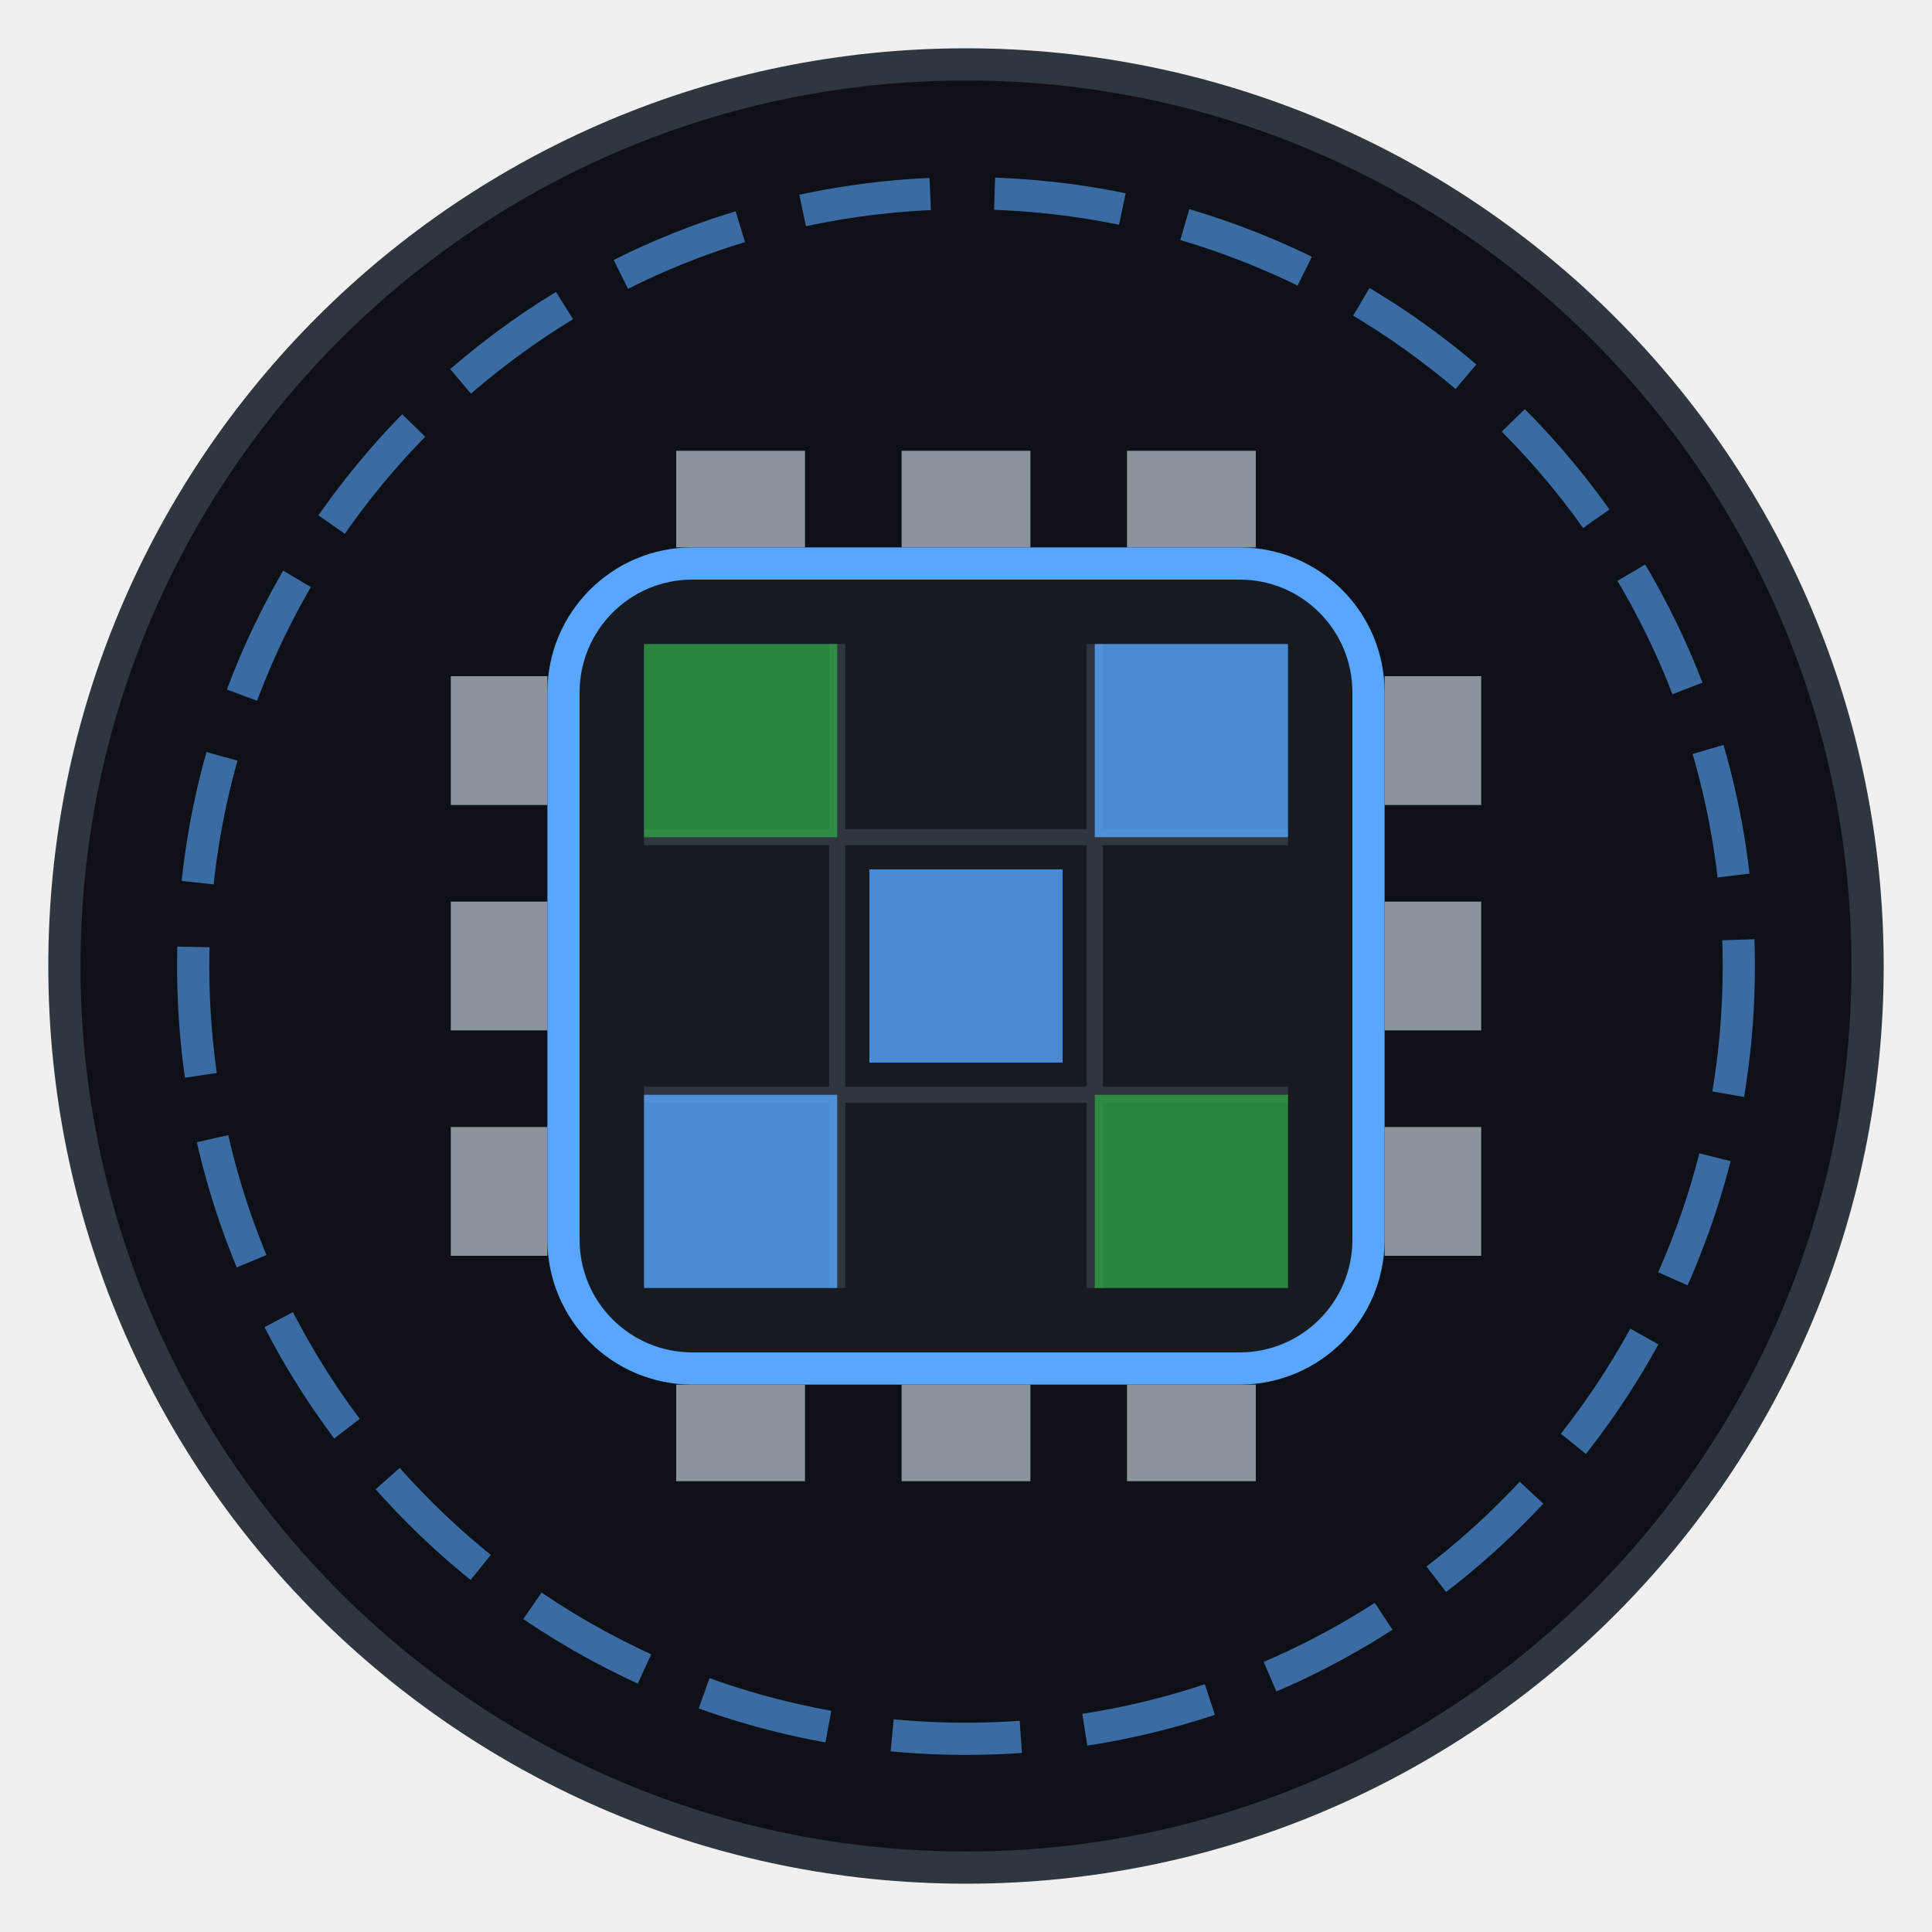
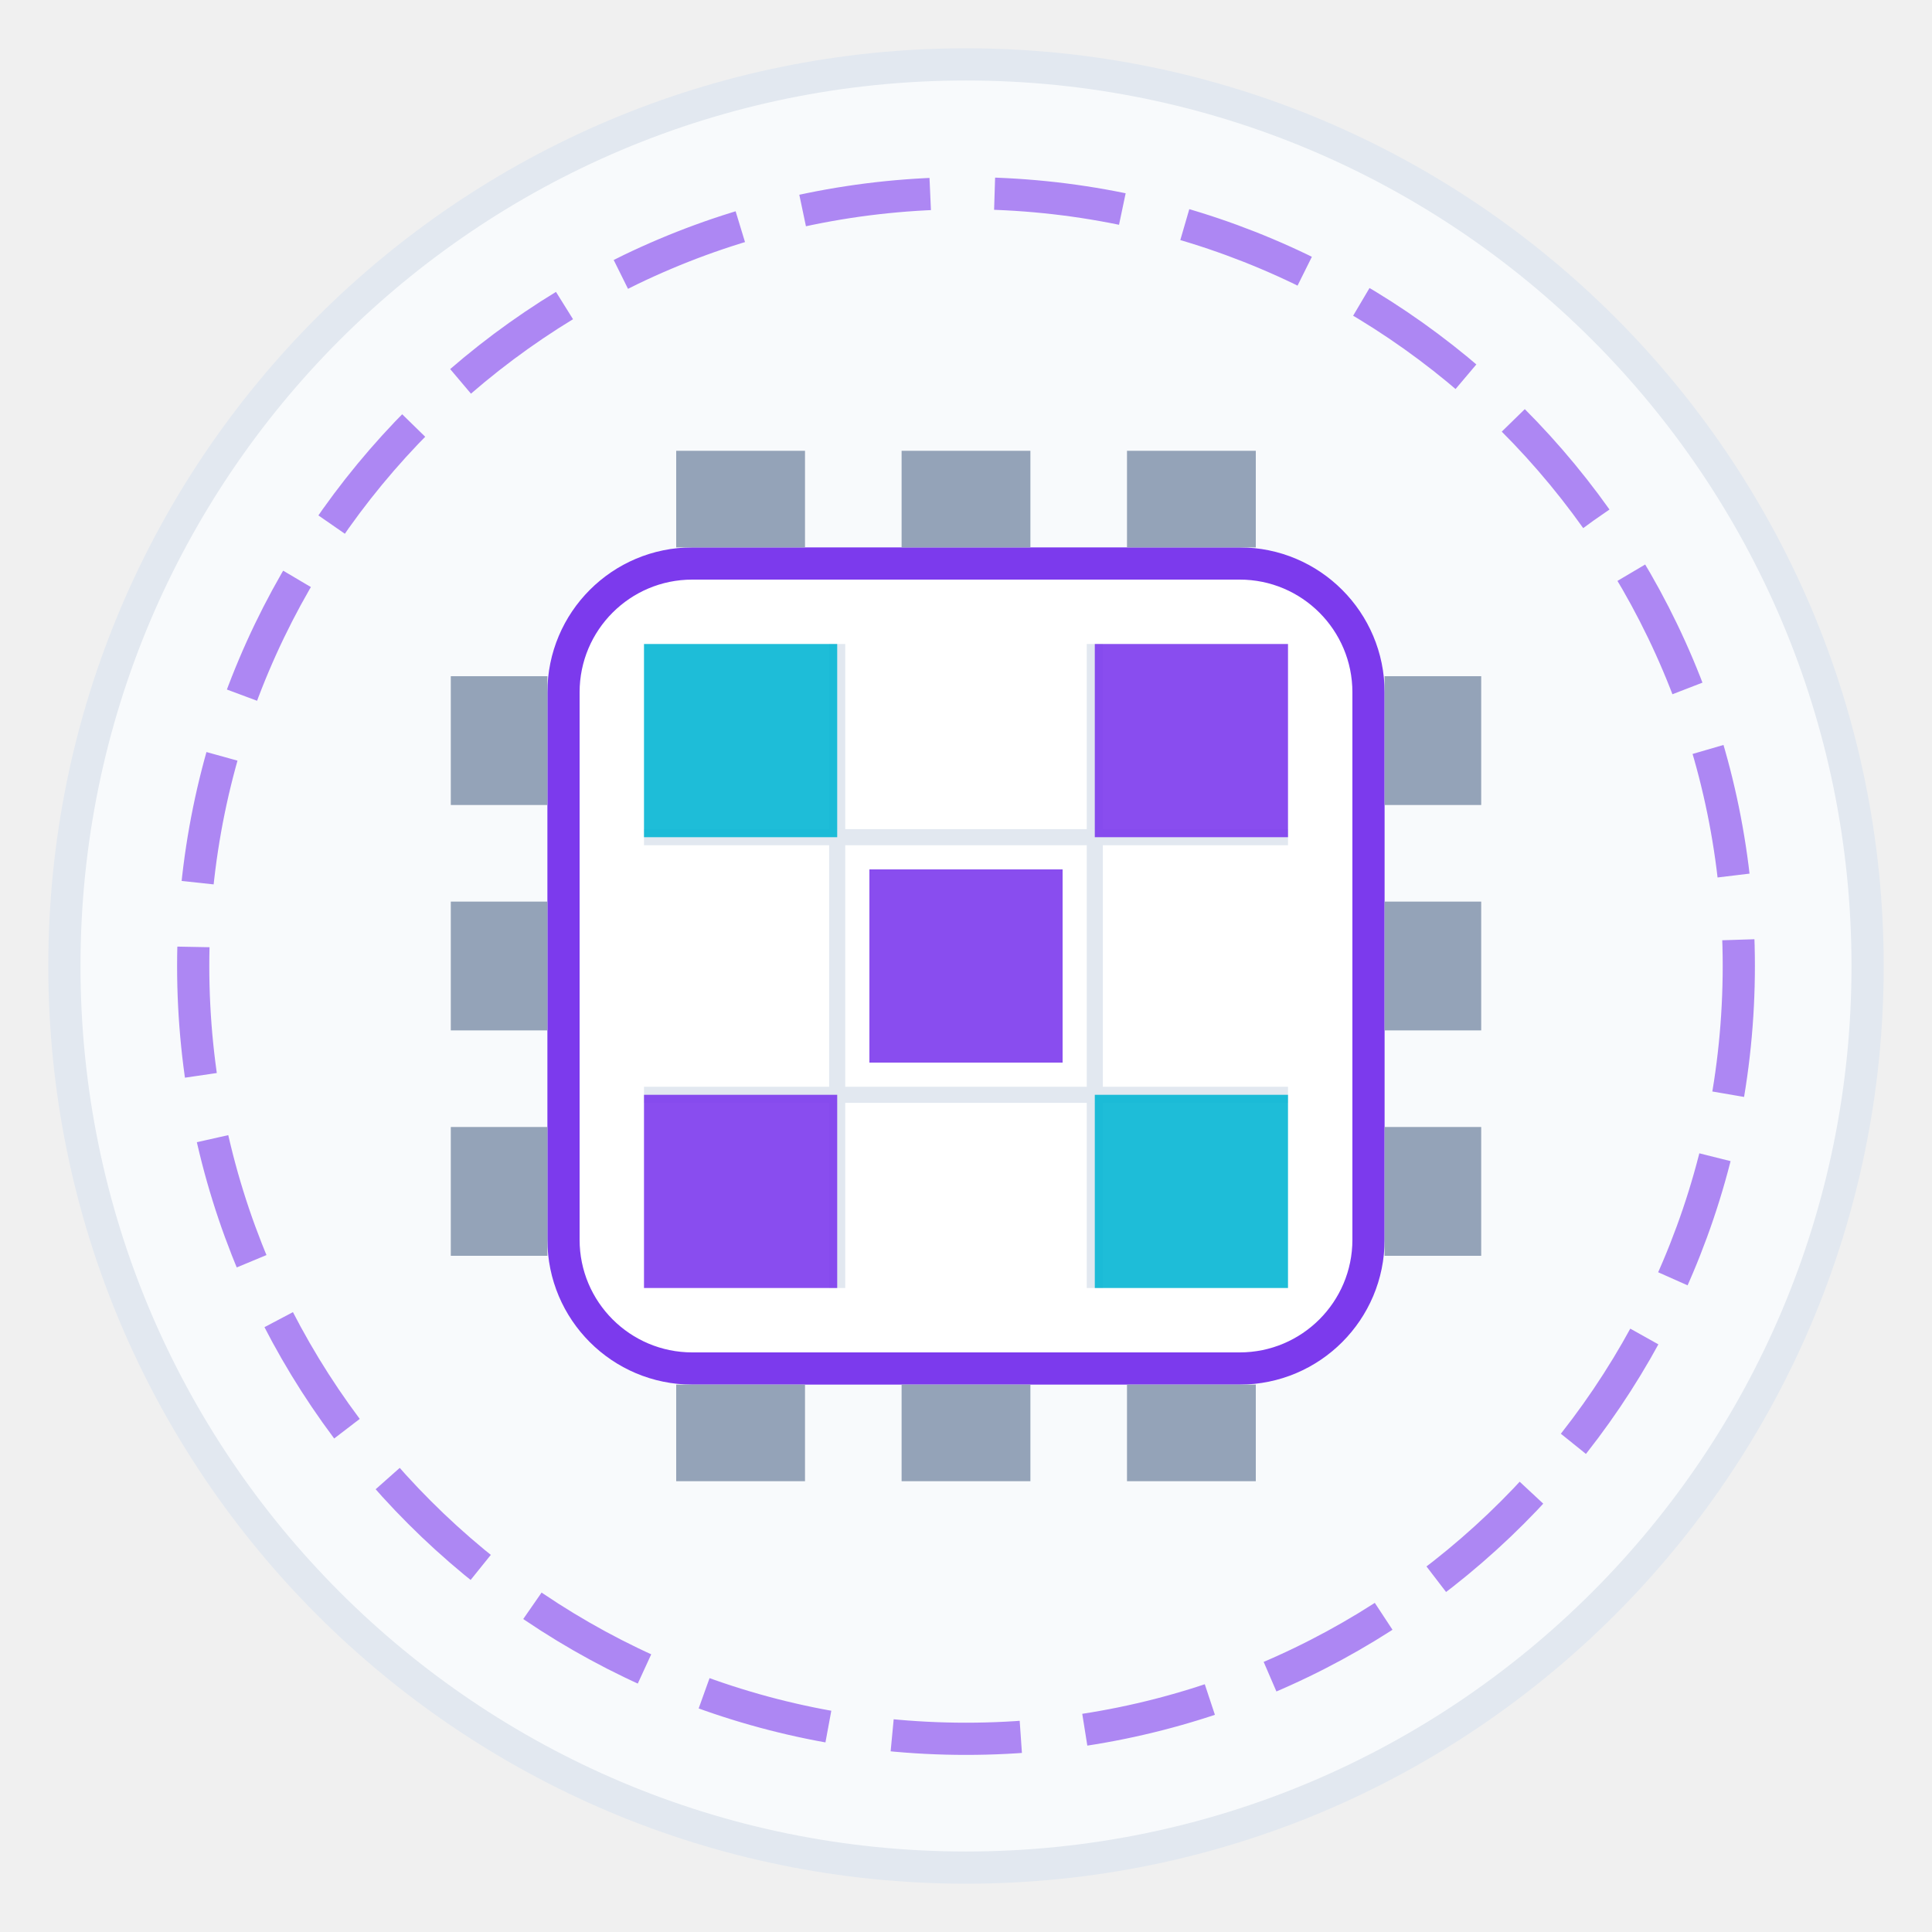
<svg xmlns="http://www.w3.org/2000/svg" width="120" height="120" viewBox="0 0 120 120" fill="none">
-   <circle cx="60" cy="60" r="56" fill="#0d1117" stroke="#30363d" stroke-width="2" />
-   <circle cx="60" cy="60" r="48" stroke="#58a6ff" stroke-width="2" stroke-dasharray="8 4" opacity="0.6" />
-   <rect x="35" y="35" width="50" height="50" rx="8" fill="#161b22" stroke="#58a6ff" stroke-width="2" />
-   <line x1="52" y1="40" x2="52" y2="80" stroke="#30363d" stroke-width="1" />
-   <line x1="68" y1="40" x2="68" y2="80" stroke="#30363d" stroke-width="1" />
-   <line x1="40" y1="52" x2="80" y2="52" stroke="#30363d" stroke-width="1" />
-   <line x1="40" y1="68" x2="80" y2="68" stroke="#30363d" stroke-width="1" />
-   <rect x="40" y="40" width="12" height="12" fill="#2ea043" opacity="0.8" />
-   <rect x="54" y="54" width="12" height="12" fill="#58a6ff" opacity="0.8" />
-   <rect x="68" y="40" width="12" height="12" fill="#58a6ff" opacity="0.8" />
-   <rect x="40" y="68" width="12" height="12" fill="#58a6ff" opacity="0.8" />
-   <rect x="68" y="68" width="12" height="12" fill="#2ea043" opacity="0.8" />
-   <rect x="42" y="28" width="8" height="6" fill="#8b949e" />
-   <rect x="56" y="28" width="8" height="6" fill="#8b949e" />
-   <rect x="70" y="28" width="8" height="6" fill="#8b949e" />
-   <rect x="42" y="86" width="8" height="6" fill="#8b949e" />
-   <rect x="56" y="86" width="8" height="6" fill="#8b949e" />
-   <rect x="70" y="86" width="8" height="6" fill="#8b949e" />
-   <rect x="28" y="42" width="6" height="8" fill="#8b949e" />
-   <rect x="28" y="56" width="6" height="8" fill="#8b949e" />
-   <rect x="28" y="70" width="6" height="8" fill="#8b949e" />
-   <rect x="86" y="42" width="6" height="8" fill="#8b949e" />
-   <rect x="86" y="56" width="6" height="8" fill="#8b949e" />
-   <rect x="86" y="70" width="6" height="8" fill="#8b949e" />
+   <circle cx="60" cy="60" r="56" fill="#f8fafc" stroke="#e2e8f0" stroke-width="2" />
+   <circle cx="60" cy="60" r="48" stroke="#7c3aed" stroke-width="2" stroke-dasharray="8 4" opacity="0.6" />
+   <rect x="35" y="35" width="50" height="50" rx="8" fill="#ffffff" stroke="#7c3aed" stroke-width="2" />
+   <line x1="52" y1="40" x2="52" y2="80" stroke="#e2e8f0" stroke-width="1" />
+   <line x1="68" y1="40" x2="68" y2="80" stroke="#e2e8f0" stroke-width="1" />
+   <line x1="40" y1="52" x2="80" y2="52" stroke="#e2e8f0" stroke-width="1" />
+   <line x1="40" y1="68" x2="80" y2="68" stroke="#e2e8f0" stroke-width="1" />
+   <rect x="40" y="40" width="12" height="12" fill="#06b6d4" opacity="0.9" />
+   <rect x="54" y="54" width="12" height="12" fill="#7c3aed" opacity="0.9" />
+   <rect x="68" y="40" width="12" height="12" fill="#7c3aed" opacity="0.9" />
+   <rect x="40" y="68" width="12" height="12" fill="#7c3aed" opacity="0.9" />
+   <rect x="68" y="68" width="12" height="12" fill="#06b6d4" opacity="0.9" />
+   <rect x="42" y="28" width="8" height="6" fill="#94a3b8" />
+   <rect x="56" y="28" width="8" height="6" fill="#94a3b8" />
+   <rect x="70" y="28" width="8" height="6" fill="#94a3b8" />
+   <rect x="42" y="86" width="8" height="6" fill="#94a3b8" />
+   <rect x="56" y="86" width="8" height="6" fill="#94a3b8" />
+   <rect x="70" y="86" width="8" height="6" fill="#94a3b8" />
+   <rect x="28" y="42" width="6" height="8" fill="#94a3b8" />
+   <rect x="28" y="56" width="6" height="8" fill="#94a3b8" />
+   <rect x="28" y="70" width="6" height="8" fill="#94a3b8" />
+   <rect x="86" y="42" width="6" height="8" fill="#94a3b8" />
+   <rect x="86" y="56" width="6" height="8" fill="#94a3b8" />
+   <rect x="86" y="70" width="6" height="8" fill="#94a3b8" />
</svg>
